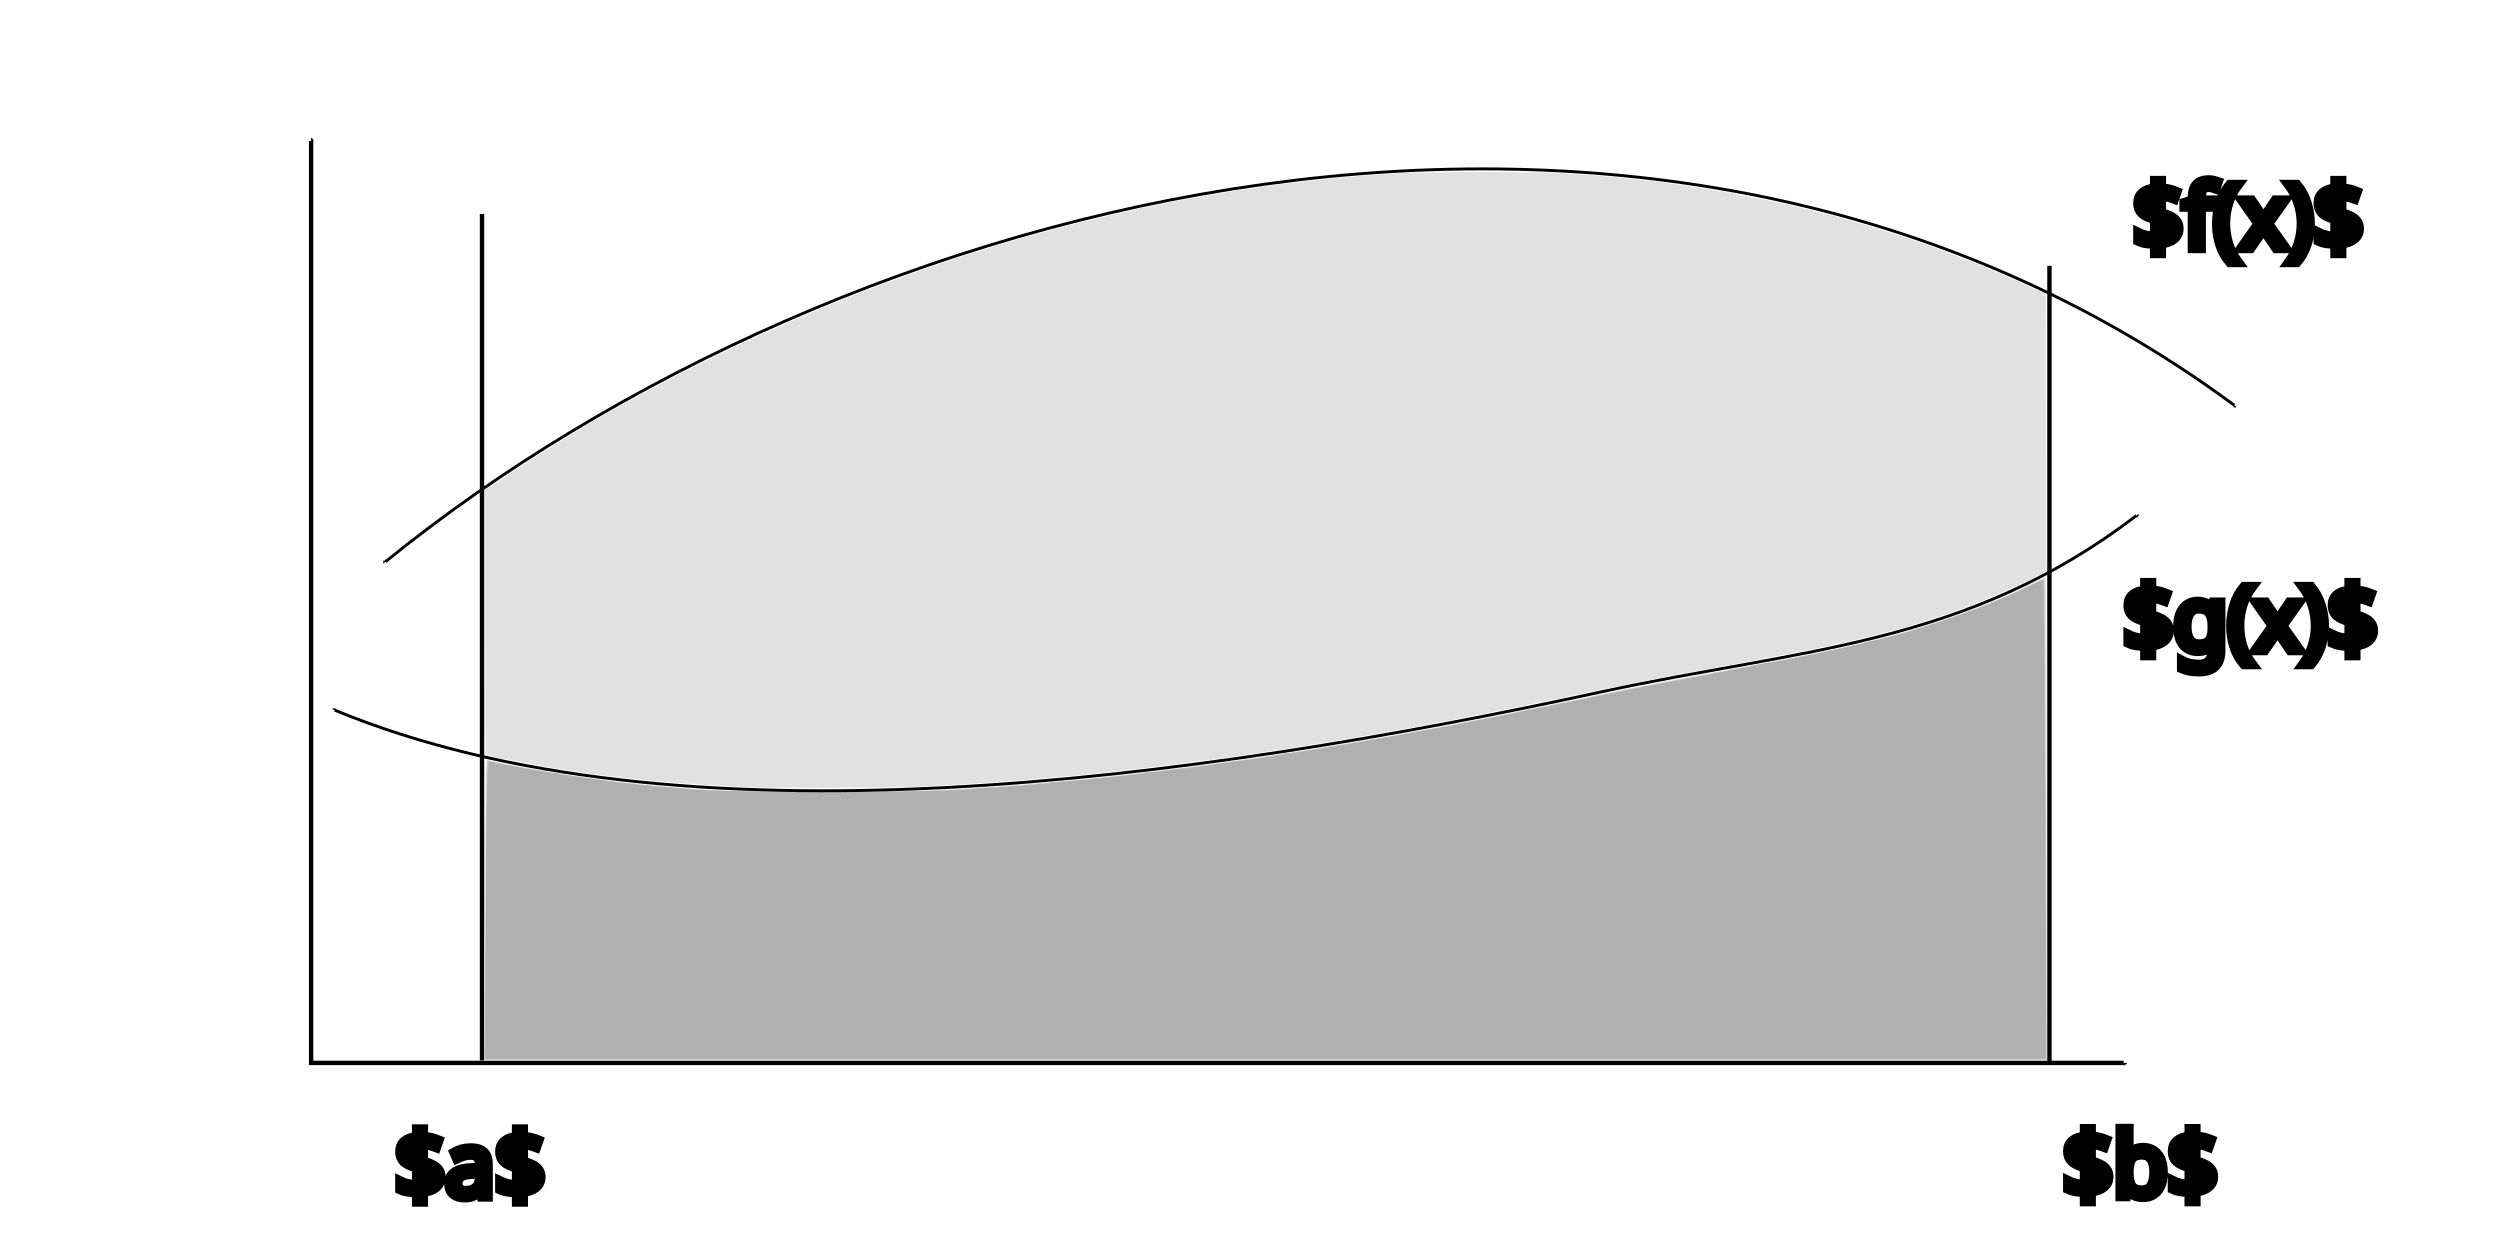
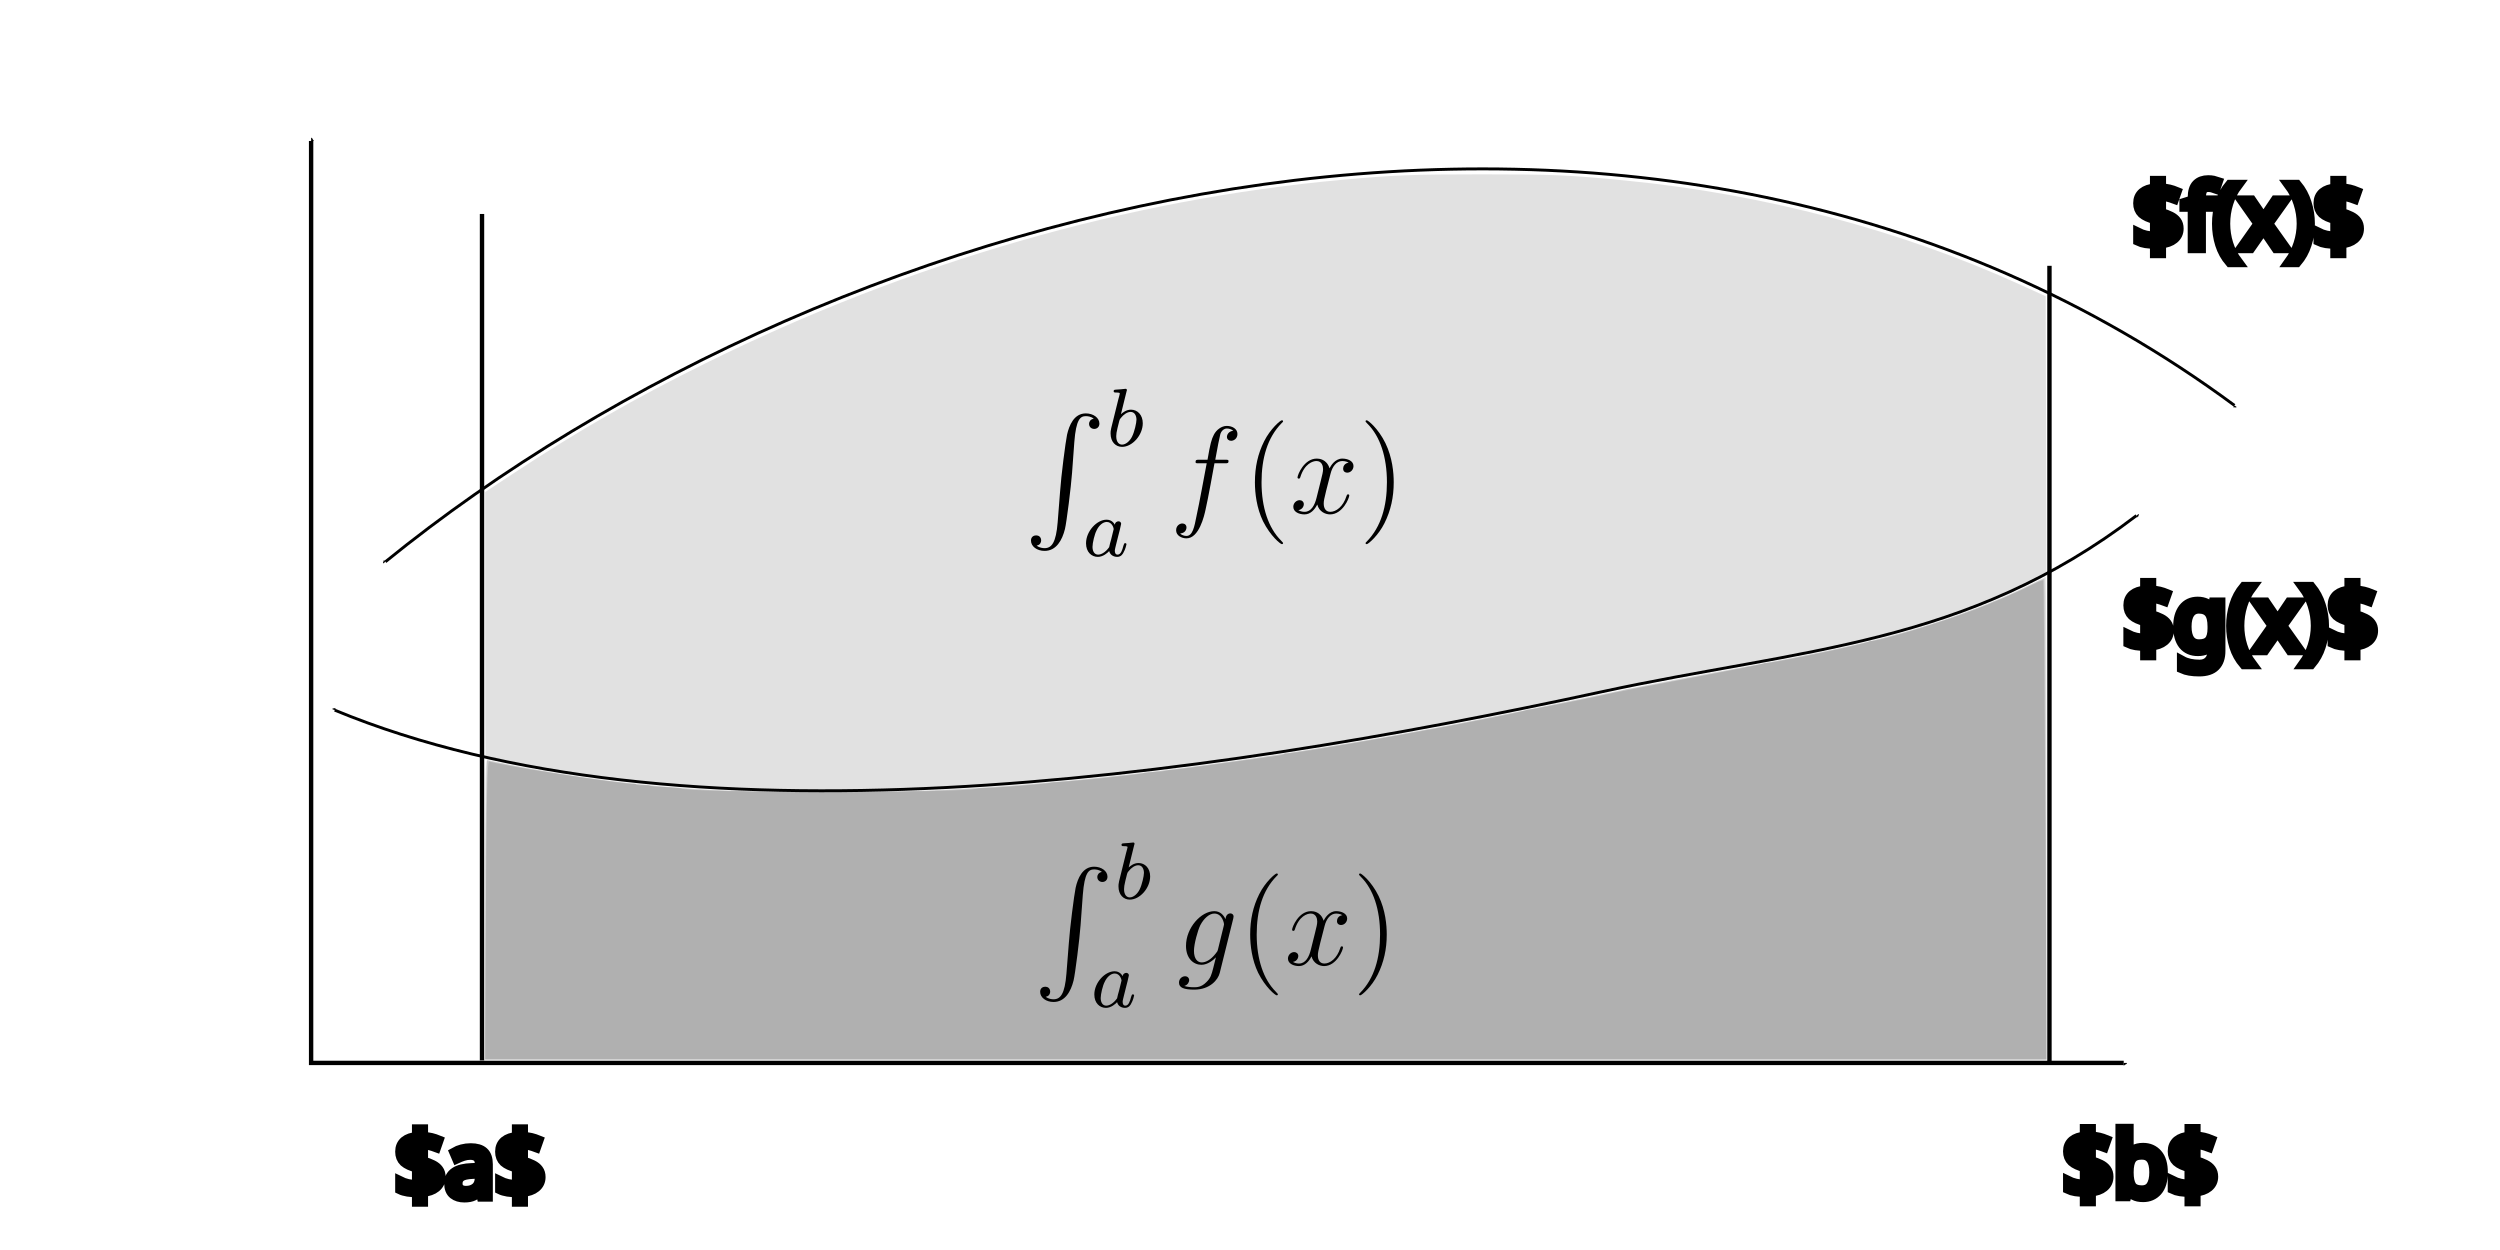
- <svg xmlns="http://www.w3.org/2000/svg" width="240mm" height="120mm" viewBox="0 0 240 120" version="1.1" id="svg8">
+ <svg xmlns="http://www.w3.org/2000/svg" xmlns:xlink="http://www.w3.org/1999/xlink" width="240mm" height="120mm" viewBox="0 0 240 120" version="1.1" id="svg8">
  <defs id="defs2">
    <marker id="marker-arrow-1.5923999999999998" orient="auto-start-reverse" refY="0" refX="0" markerHeight="1.69" markerWidth="0.911">
      <g transform="scale(1.073399)" id="g365">
        <path d="M -1.554,2.072 C -1.425,1.295 0,0.13 0.389,0 0,-0.13 -1.425,-1.295 -1.554,-2.072" style="fill:none;stroke:#000000;stroke-width:0.6;stroke-linecap:round;stroke-linejoin:round;stroke-miterlimit:10;stroke-dasharray:none;stroke-opacity:1" id="path363" />
      </g>
    </marker>
    <marker id="marker-arrow-1.0616" orient="auto-start-reverse" refY="0" refX="0" markerHeight="1.69" markerWidth="0.911">
      <g transform="scale(1.343431)" id="g408">
        <path d="M -1.554,2.072 C -1.425,1.295 0,0.13 0.389,0 0,-0.13 -1.425,-1.295 -1.554,-2.072" style="fill:none;stroke:#000000;stroke-width:0.6;stroke-linecap:round;stroke-linejoin:round;stroke-miterlimit:10;stroke-dasharray:none;stroke-opacity:1" id="path406" />
      </g>
    </marker>
+     <g id="g355">
+       <g id="glyph-0-0" />
+       <g id="glyph-0-1">
+         <path d="M 3.25 10.516 C 3.094 12.484 2.672 13.016 1.984 13.016 C 1.828 13.016 1.469 12.984 1.219 12.766 C 1.562 12.719 1.656 12.438 1.656 12.281 C 1.656 11.922 1.406 11.781 1.172 11.781 C 0.938 11.781 0.672 11.922 0.672 12.281 C 0.672 12.859 1.266 13.281 1.984 13.281 C 3.125 13.281 3.688 12.234 3.953 11.172 C 4.109 10.547 4.547 7.062 4.641 5.734 L 4.859 2.766 C 5.031 0.562 5.438 0.266 5.969 0.266 C 6.094 0.266 6.469 0.281 6.734 0.516 C 6.391 0.562 6.281 0.844 6.281 1 C 6.281 1.344 6.547 1.5 6.781 1.5 C 7.016 1.5 7.281 1.344 7.281 0.984 C 7.281 0.422 6.688 0 5.969 0 C 4.828 0 4.359 1.156 4.156 2.062 C 4.016 2.719 3.578 6.094 3.484 7.547 Z M 3.25 10.516 " id="path331" />
+       </g>
+       <g id="glyph-1-0" />
+       <g id="glyph-1-1">
+         <path d="M 1.938 -5.297 C 1.953 -5.312 1.969 -5.406 1.969 -5.422 C 1.969 -5.453 1.938 -5.531 1.844 -5.531 C 1.812 -5.531 1.562 -5.5 1.391 -5.484 L 0.938 -5.453 C 0.766 -5.438 0.688 -5.438 0.688 -5.297 C 0.688 -5.172 0.797 -5.172 0.891 -5.172 C 1.281 -5.172 1.281 -5.125 1.281 -5.062 C 1.281 -5.016 1.188 -4.688 1.141 -4.516 L 0.453 -1.734 C 0.391 -1.469 0.391 -1.344 0.391 -1.219 C 0.391 -0.391 0.891 0.078 1.5 0.078 C 2.484 0.078 3.5 -1.047 3.5 -2.203 C 3.5 -3 3 -3.516 2.359 -3.516 C 1.906 -3.516 1.562 -3.234 1.391 -3.078 Z M 1.5 -0.141 C 1.219 -0.141 0.938 -0.359 0.938 -0.953 C 0.938 -1.156 0.969 -1.359 1.062 -1.75 C 1.109 -1.969 1.172 -2.203 1.234 -2.438 C 1.281 -2.578 1.281 -2.594 1.375 -2.703 C 1.641 -3.047 2 -3.297 2.328 -3.297 C 2.734 -3.297 2.891 -2.906 2.891 -2.547 C 2.891 -2.25 2.703 -1.391 2.469 -0.922 C 2.266 -0.5 1.875 -0.141 1.5 -0.141 Z M 1.5 -0.141 " id="path335" />
+       </g>
+       <g id="glyph-1-2">
+         <path d="M 3.125 -3.031 C 3.047 -3.172 2.828 -3.516 2.328 -3.516 C 1.391 -3.516 0.344 -2.406 0.344 -1.234 C 0.344 -0.391 0.875 0.078 1.484 0.078 C 2 0.078 2.438 -0.328 2.578 -0.484 C 2.719 0.062 3.266 0.078 3.359 0.078 C 3.734 0.078 3.906 -0.219 3.969 -0.359 C 4.141 -0.641 4.25 -1.109 4.25 -1.141 C 4.25 -1.188 4.219 -1.25 4.125 -1.25 C 4.031 -1.25 4.016 -1.188 3.953 -1 C 3.844 -0.562 3.703 -0.141 3.391 -0.141 C 3.203 -0.141 3.125 -0.297 3.125 -0.516 C 3.125 -0.656 3.203 -0.922 3.25 -1.125 C 3.297 -1.328 3.422 -1.797 3.453 -1.938 L 3.609 -2.547 C 3.656 -2.734 3.734 -3.078 3.734 -3.109 C 3.734 -3.297 3.578 -3.359 3.484 -3.359 C 3.359 -3.359 3.156 -3.281 3.125 -3.031 Z M 2.578 -0.859 C 2.188 -0.312 1.766 -0.141 1.516 -0.141 C 1.141 -0.141 0.969 -0.484 0.969 -0.891 C 0.969 -1.266 1.172 -2.125 1.359 -2.469 C 1.578 -2.953 1.969 -3.297 2.344 -3.297 C 2.859 -3.297 3.016 -2.703 3.016 -2.609 C 3.016 -2.578 2.812 -1.797 2.766 -1.594 C 2.656 -1.219 2.656 -1.203 2.578 -0.859 Z M 2.578 -0.859 " id="path338" />
+       </g>
+       <g id="glyph-2-0" />
+       <g id="glyph-2-1">
+         <path d="M 5.328 -4.812 C 5.562 -4.812 5.672 -4.812 5.672 -5.031 C 5.672 -5.156 5.562 -5.156 5.359 -5.156 L 4.391 -5.156 C 4.609 -6.391 4.781 -7.234 4.875 -7.609 C 4.953 -7.906 5.203 -8.172 5.516 -8.172 C 5.766 -8.172 6.016 -8.062 6.125 -7.953 C 5.672 -7.906 5.516 -7.562 5.516 -7.359 C 5.516 -7.125 5.703 -6.984 5.922 -6.984 C 6.172 -6.984 6.531 -7.188 6.531 -7.641 C 6.531 -8.141 6.031 -8.422 5.5 -8.422 C 4.984 -8.422 4.484 -8.031 4.25 -7.562 C 4.031 -7.141 3.906 -6.719 3.641 -5.156 L 2.828 -5.156 C 2.609 -5.156 2.484 -5.156 2.484 -4.938 C 2.484 -4.812 2.562 -4.812 2.797 -4.812 L 3.562 -4.812 C 3.344 -3.688 2.859 -0.984 2.578 0.281 C 2.375 1.328 2.203 2.203 1.609 2.203 C 1.562 2.203 1.219 2.203 1 1.969 C 1.609 1.922 1.609 1.406 1.609 1.391 C 1.609 1.141 1.438 1 1.203 1 C 0.969 1 0.609 1.203 0.609 1.656 C 0.609 2.172 1.141 2.438 1.609 2.438 C 2.828 2.438 3.328 0.25 3.453 -0.344 C 3.672 -1.266 4.25 -4.453 4.312 -4.812 Z M 5.328 -4.812 " id="path342" />
+       </g>
+       <g id="glyph-2-2">
+         <path d="M 5.672 -4.875 C 5.281 -4.812 5.141 -4.516 5.141 -4.297 C 5.141 -4 5.359 -3.906 5.531 -3.906 C 5.891 -3.906 6.141 -4.219 6.141 -4.547 C 6.141 -5.047 5.562 -5.266 5.062 -5.266 C 4.344 -5.266 3.938 -4.547 3.828 -4.328 C 3.547 -5.219 2.812 -5.266 2.594 -5.266 C 1.375 -5.266 0.734 -3.703 0.734 -3.438 C 0.734 -3.391 0.781 -3.328 0.859 -3.328 C 0.953 -3.328 0.984 -3.406 1 -3.453 C 1.406 -4.781 2.219 -5.031 2.562 -5.031 C 3.094 -5.031 3.203 -4.531 3.203 -4.25 C 3.203 -3.984 3.125 -3.703 2.984 -3.125 L 2.578 -1.5 C 2.406 -0.781 2.062 -0.125 1.422 -0.125 C 1.359 -0.125 1.062 -0.125 0.812 -0.281 C 1.25 -0.359 1.344 -0.719 1.344 -0.859 C 1.344 -1.094 1.156 -1.25 0.938 -1.25 C 0.641 -1.25 0.328 -0.984 0.328 -0.609 C 0.328 -0.109 0.891 0.125 1.406 0.125 C 1.984 0.125 2.391 -0.328 2.641 -0.828 C 2.828 -0.125 3.438 0.125 3.875 0.125 C 5.094 0.125 5.734 -1.453 5.734 -1.703 C 5.734 -1.766 5.688 -1.812 5.625 -1.812 C 5.516 -1.812 5.5 -1.75 5.469 -1.656 C 5.141 -0.609 4.453 -0.125 3.906 -0.125 C 3.484 -0.125 3.266 -0.438 3.266 -0.922 C 3.266 -1.188 3.312 -1.375 3.5 -2.156 L 3.922 -3.797 C 4.094 -4.5 4.5 -5.031 5.062 -5.031 C 5.078 -5.031 5.422 -5.031 5.672 -4.875 Z M 5.672 -4.875 " id="path345" />
+       </g>
+       <g id="glyph-3-0" />
+       <g id="glyph-3-1">
+         <path d="M 3.891 2.906 C 3.891 2.875 3.891 2.844 3.688 2.641 C 2.484 1.438 1.812 -0.531 1.812 -2.969 C 1.812 -5.297 2.375 -7.297 3.766 -8.703 C 3.891 -8.812 3.891 -8.828 3.891 -8.875 C 3.891 -8.938 3.828 -8.969 3.781 -8.969 C 3.625 -8.969 2.641 -8.109 2.062 -6.938 C 1.453 -5.719 1.172 -4.453 1.172 -2.969 C 1.172 -1.906 1.344 -0.484 1.953 0.781 C 2.672 2.219 3.641 3 3.781 3 C 3.828 3 3.891 2.969 3.891 2.906 Z M 3.891 2.906 " id="path349" />
+       </g>
+       <g id="glyph-3-2">
+         <path d="M 3.375 -2.969 C 3.375 -3.891 3.25 -5.359 2.578 -6.75 C 1.875 -8.188 0.891 -8.969 0.766 -8.969 C 0.719 -8.969 0.656 -8.938 0.656 -8.875 C 0.656 -8.828 0.656 -8.812 0.859 -8.609 C 2.062 -7.406 2.719 -5.422 2.719 -2.984 C 2.719 -0.672 2.156 1.328 0.781 2.734 C 0.656 2.844 0.656 2.875 0.656 2.906 C 0.656 2.969 0.719 3 0.766 3 C 0.922 3 1.906 2.141 2.484 0.969 C 3.094 -0.25 3.375 -1.547 3.375 -2.969 Z M 3.375 -2.969 " id="path352" />
+       </g>
+     </g>
+     <g id="g474">
+       <g id="glyph-0-0-6" />
+       <g id="glyph-0-1-7">
+         <path d="M 3.25 10.516 C 3.094 12.484 2.672 13.016 1.984 13.016 C 1.828 13.016 1.469 12.984 1.219 12.766 C 1.562 12.719 1.656 12.438 1.656 12.281 C 1.656 11.922 1.406 11.781 1.172 11.781 C 0.938 11.781 0.672 11.922 0.672 12.281 C 0.672 12.859 1.266 13.281 1.984 13.281 C 3.125 13.281 3.688 12.234 3.953 11.172 C 4.109 10.547 4.547 7.062 4.641 5.734 L 4.859 2.766 C 5.031 0.562 5.438 0.266 5.969 0.266 C 6.094 0.266 6.469 0.281 6.734 0.516 C 6.391 0.562 6.281 0.844 6.281 1 C 6.281 1.344 6.547 1.5 6.781 1.5 C 7.016 1.5 7.281 1.344 7.281 0.984 C 7.281 0.422 6.688 0 5.969 0 C 4.828 0 4.359 1.156 4.156 2.062 C 4.016 2.719 3.578 6.094 3.484 7.547 Z M 3.25 10.516 " id="path450" />
+       </g>
+       <g id="glyph-1-0-5" />
+       <g id="glyph-1-1-3">
+         <path d="M 1.938 -5.297 C 1.953 -5.312 1.969 -5.406 1.969 -5.422 C 1.969 -5.453 1.938 -5.531 1.844 -5.531 C 1.812 -5.531 1.562 -5.5 1.391 -5.484 L 0.938 -5.453 C 0.766 -5.438 0.688 -5.438 0.688 -5.297 C 0.688 -5.172 0.797 -5.172 0.891 -5.172 C 1.281 -5.172 1.281 -5.125 1.281 -5.062 C 1.281 -5.016 1.188 -4.688 1.141 -4.516 L 0.453 -1.734 C 0.391 -1.469 0.391 -1.344 0.391 -1.219 C 0.391 -0.391 0.891 0.078 1.5 0.078 C 2.484 0.078 3.5 -1.047 3.5 -2.203 C 3.5 -3 3 -3.516 2.359 -3.516 C 1.906 -3.516 1.562 -3.234 1.391 -3.078 Z M 1.5 -0.141 C 1.219 -0.141 0.938 -0.359 0.938 -0.953 C 0.938 -1.156 0.969 -1.359 1.062 -1.75 C 1.109 -1.969 1.172 -2.203 1.234 -2.438 C 1.281 -2.578 1.281 -2.594 1.375 -2.703 C 1.641 -3.047 2 -3.297 2.328 -3.297 C 2.734 -3.297 2.891 -2.906 2.891 -2.547 C 2.891 -2.25 2.703 -1.391 2.469 -0.922 C 2.266 -0.5 1.875 -0.141 1.5 -0.141 Z M 1.5 -0.141 " id="path454" />
+       </g>
+       <g id="glyph-1-2-5">
+         <path d="M 3.125 -3.031 C 3.047 -3.172 2.828 -3.516 2.328 -3.516 C 1.391 -3.516 0.344 -2.406 0.344 -1.234 C 0.344 -0.391 0.875 0.078 1.484 0.078 C 2 0.078 2.438 -0.328 2.578 -0.484 C 2.719 0.062 3.266 0.078 3.359 0.078 C 3.734 0.078 3.906 -0.219 3.969 -0.359 C 4.141 -0.641 4.25 -1.109 4.25 -1.141 C 4.25 -1.188 4.219 -1.25 4.125 -1.25 C 4.031 -1.25 4.016 -1.188 3.953 -1 C 3.844 -0.562 3.703 -0.141 3.391 -0.141 C 3.203 -0.141 3.125 -0.297 3.125 -0.516 C 3.125 -0.656 3.203 -0.922 3.25 -1.125 C 3.297 -1.328 3.422 -1.797 3.453 -1.938 L 3.609 -2.547 C 3.656 -2.734 3.734 -3.078 3.734 -3.109 C 3.734 -3.297 3.578 -3.359 3.484 -3.359 C 3.359 -3.359 3.156 -3.281 3.125 -3.031 Z M 2.578 -0.859 C 2.188 -0.312 1.766 -0.141 1.516 -0.141 C 1.141 -0.141 0.969 -0.484 0.969 -0.891 C 0.969 -1.266 1.172 -2.125 1.359 -2.469 C 1.578 -2.953 1.969 -3.297 2.344 -3.297 C 2.859 -3.297 3.016 -2.703 3.016 -2.609 C 3.016 -2.578 2.812 -1.797 2.766 -1.594 C 2.656 -1.219 2.656 -1.203 2.578 -0.859 Z M 2.578 -0.859 " id="path457" />
+       </g>
+       <g id="glyph-2-0-6" />
+       <g id="glyph-2-1-2">
+         <path d="M 4.047 -1.516 C 4 -1.328 3.969 -1.281 3.812 -1.094 C 3.328 -0.469 2.828 -0.234 2.453 -0.234 C 2.062 -0.234 1.688 -0.547 1.688 -1.375 C 1.688 -2.016 2.047 -3.344 2.312 -3.891 C 2.656 -4.547 3.188 -5.031 3.688 -5.031 C 4.484 -5.031 4.641 -4.047 4.641 -3.984 L 4.609 -3.812 Z M 4.781 -4.484 C 4.625 -4.828 4.297 -5.266 3.688 -5.266 C 2.391 -5.266 0.906 -3.641 0.906 -1.859 C 0.906 -0.609 1.656 0 2.422 0 C 3.062 0 3.625 -0.5 3.844 -0.734 L 3.578 0.328 C 3.406 0.984 3.328 1.297 2.906 1.703 C 2.422 2.203 1.953 2.203 1.703 2.203 C 1.344 2.203 1.047 2.172 0.734 2.078 C 1.125 1.969 1.219 1.641 1.219 1.5 C 1.219 1.312 1.078 1.125 0.812 1.125 C 0.531 1.125 0.219 1.359 0.219 1.75 C 0.219 2.25 0.703 2.438 1.719 2.438 C 3.266 2.438 4.062 1.453 4.219 0.797 L 5.547 -4.547 C 5.578 -4.703 5.578 -4.719 5.578 -4.75 C 5.578 -4.906 5.453 -5.047 5.266 -5.047 C 4.984 -5.047 4.812 -4.812 4.781 -4.484 Z M 4.781 -4.484 " id="path461" />
+       </g>
+       <g id="glyph-2-2-9">
+         <path d="M 5.672 -4.875 C 5.281 -4.812 5.141 -4.516 5.141 -4.297 C 5.141 -4 5.359 -3.906 5.531 -3.906 C 5.891 -3.906 6.141 -4.219 6.141 -4.547 C 6.141 -5.047 5.562 -5.266 5.062 -5.266 C 4.344 -5.266 3.938 -4.547 3.828 -4.328 C 3.547 -5.219 2.812 -5.266 2.594 -5.266 C 1.375 -5.266 0.734 -3.703 0.734 -3.438 C 0.734 -3.391 0.781 -3.328 0.859 -3.328 C 0.953 -3.328 0.984 -3.406 1 -3.453 C 1.406 -4.781 2.219 -5.031 2.562 -5.031 C 3.094 -5.031 3.203 -4.531 3.203 -4.25 C 3.203 -3.984 3.125 -3.703 2.984 -3.125 L 2.578 -1.5 C 2.406 -0.781 2.062 -0.125 1.422 -0.125 C 1.359 -0.125 1.062 -0.125 0.812 -0.281 C 1.25 -0.359 1.344 -0.719 1.344 -0.859 C 1.344 -1.094 1.156 -1.25 0.938 -1.25 C 0.641 -1.25 0.328 -0.984 0.328 -0.609 C 0.328 -0.109 0.891 0.125 1.406 0.125 C 1.984 0.125 2.391 -0.328 2.641 -0.828 C 2.828 -0.125 3.438 0.125 3.875 0.125 C 5.094 0.125 5.734 -1.453 5.734 -1.703 C 5.734 -1.766 5.688 -1.812 5.625 -1.812 C 5.516 -1.812 5.5 -1.75 5.469 -1.656 C 5.141 -0.609 4.453 -0.125 3.906 -0.125 C 3.484 -0.125 3.266 -0.438 3.266 -0.922 C 3.266 -1.188 3.312 -1.375 3.5 -2.156 L 3.922 -3.797 C 4.094 -4.5 4.5 -5.031 5.062 -5.031 C 5.078 -5.031 5.422 -5.031 5.672 -4.875 Z M 5.672 -4.875 " id="path464" />
+       </g>
+       <g id="glyph-3-0-1" />
+       <g id="glyph-3-1-2">
+         <path d="M 3.891 2.906 C 3.891 2.875 3.891 2.844 3.688 2.641 C 2.484 1.438 1.812 -0.531 1.812 -2.969 C 1.812 -5.297 2.375 -7.297 3.766 -8.703 C 3.891 -8.812 3.891 -8.828 3.891 -8.875 C 3.891 -8.938 3.828 -8.969 3.781 -8.969 C 3.625 -8.969 2.641 -8.109 2.062 -6.938 C 1.453 -5.719 1.172 -4.453 1.172 -2.969 C 1.172 -1.906 1.344 -0.484 1.953 0.781 C 2.672 2.219 3.641 3 3.781 3 C 3.828 3 3.891 2.969 3.891 2.906 Z M 3.891 2.906 " id="path468" />
+       </g>
+       <g id="glyph-3-2-7">
+         <path d="M 3.375 -2.969 C 3.375 -3.891 3.25 -5.359 2.578 -6.75 C 1.875 -8.188 0.891 -8.969 0.766 -8.969 C 0.719 -8.969 0.656 -8.938 0.656 -8.875 C 0.656 -8.828 0.656 -8.812 0.859 -8.609 C 2.062 -7.406 2.719 -5.422 2.719 -2.984 C 2.719 -0.672 2.156 1.328 0.781 2.734 C 0.656 2.844 0.656 2.875 0.656 2.906 C 0.656 2.969 0.719 3 0.766 3 C 0.922 3 1.906 2.141 2.484 0.969 C 3.094 -0.25 3.375 -1.547 3.375 -2.969 Z M 3.375 -2.969 " id="path471" />
+       </g>
+     </g>
  </defs>
  <g id="layer1" transform="translate(0,-177)">
    <path style="fill:none;stroke:black;stroke-width:0.421;fill-opacity:1;marker-end:url(#marker-arrow-1.5923999999999998);marker-start:url(#marker-arrow-1.5923999999999998);stroke-dasharray:none;stroke-opacity:1" d="m 29.867,190.534 v 88.506 H 203.877" id="path185" />
    <text xml:space="preserve" style="font-size:8.467px;font-family:nerd;-inkscape-font-specification:nerd;fill:none;stroke:#000000;stroke-width:1" x="198.021" y="291.825" id="text241">
      <tspan id="tspan239" style="stroke-width:1" x="198.021" y="291.825">$b$</tspan>
    </text>
    <text xml:space="preserve" style="font-size:8.467px;font-family:nerd;-inkscape-font-specification:nerd;fill:none;stroke:#000000;stroke-width:1" x="37.906" y="291.86" id="text295">
      <tspan id="tspan293" style="stroke-width:1" x="37.906" y="291.86">$a$</tspan>
    </text>
    <path style="fill:none;fill-opacity:1;stroke:#000000;stroke-width:0.421;stroke-dasharray:none;stroke-opacity:1;marker-start:none;marker-end:none" d="M 46.273,278.799 V 197.541" id="path360" />
    <path style="fill:none;fill-opacity:1;stroke:#000000;stroke-width:0.421;stroke-dasharray:none;stroke-opacity:1;marker-start:none;marker-end:none" d="M 196.748,279.085 V 202.518" id="path362" />
    <text xml:space="preserve" style="font-size:8.467px;font-family:nerd;-inkscape-font-specification:nerd;fill:none;stroke:#000000;stroke-width:1" x="204.755" y="200.804" id="text366">
      <tspan id="tspan364" style="stroke-width:1" x="204.755" y="200.804">$f(x)$</tspan>
    </text>
    <text xml:space="preserve" style="font-size:8.467px;font-family:nerd;-inkscape-font-specification:nerd;fill:none;stroke:#000000;stroke-width:1" x="203.812" y="239.407" id="text370">
      <tspan id="tspan368" style="stroke-width:1" x="203.812" y="239.407">$g(x)$</tspan>
    </text>
    <path style="fill:none;stroke:black;stroke-width:0.281;stroke-linecap:butt;stroke-linejoin:miter;stroke-opacity:1;fill-opacity:1;marker-end:url(#marker-arrow-1.0616);marker-start:url(#marker-arrow-1.0616);stroke-dasharray:none" d="m 32.132,245.173 c 33.148,13.708 82.558,6.707 121.668,-1.768 19.155,-4.151 34.936,-4.394 51.3,-16.909" id="path532" />
    <path style="fill:none;stroke:black;stroke-width:0.281;stroke-linecap:butt;stroke-linejoin:miter;stroke-opacity:1;fill-opacity:1;marker-end:url(#marker-arrow-1.0616);marker-start:url(#marker-arrow-1.0616);stroke-dasharray:none" d="M 36.998,230.929 C 80.733,195.422 158.887,174.824 214.51,215.918" id="path601" />
    <path style="fill:black;fill-opacity:0.12;stroke:none;stroke-width:0.531;stroke-dasharray:none;stroke-opacity:1;marker-start:none;marker-end:none" d="m 176.053,329.941 c 0,-51.66 0.045,-54.477 0.87,-54.239 2.309,0.667 11.356,2.432 20.537,4.005 32.921,5.64 60.457,7.736 101.68,7.739 28.568,0.002 45.559,-0.684 74.35,-3.002 54.805,-4.412 118.962,-14.1 186.248,-28.125 35.148,-7.326 44.566,-9.191 67.636,-13.392 27.238,-4.96 41.005,-7.791 54.457,-11.196 20.699,-5.24 39.623,-12.052 55.216,-19.877 2.718,-1.364 5.058,-2.48 5.2,-2.48 0.142,0 0.258,39.388 0.258,87.529 V 384.431 H 459.278 176.053 Z" id="path1096" transform="matrix(0.2645833,0,0,0.2645833,0,177)" />
-     <path style="fill:#000000;fill-opacity:0.12;stroke:none;stroke-width:0.264;stroke-dasharray:none;stroke-opacity:1;marker-start:none;marker-end:none" d="m 270.793,285.631 c -34.192,-1.631 -59.619,-4.549 -85.787,-9.844 -4.786,-0.968 -8.758,-1.761 -8.827,-1.761 -0.069,0 -0.126,-21.674 -0.126,-48.164 v -48.164 l 10.568,-6.957 c 23.516,-15.48 43.488,-26.926 69.252,-39.69 74.101,-36.711 153.313,-59.556 231.007,-66.621 19.126,-1.739 25.67,-1.997 50.727,-2 25.986,-0.003 31.698,0.244 52.219,2.259 50.36,4.944 99.751,17.996 143.478,37.915 l 8.952,4.078 0.127,50.236 0.127,50.236 -2.862,1.568 c -8.245,4.516 -24.835,11.377 -37.426,15.477 -19.883,6.475 -36.456,10.179 -84.794,18.953 -9.026,1.638 -22.454,4.233 -29.839,5.766 -32.321,6.71 -55.734,11.421 -69.377,13.96 -68.661,12.779 -128.848,20.088 -185.999,22.587 -9.861,0.431 -53.413,0.551 -61.419,0.169 z" id="path1173" transform="matrix(0.2645833,0,0,0.2645833,0,177)" />
+     <path style="fill:#000000;fill-opacity:0.12;stroke:none;stroke-width:0.07;stroke-dasharray:none;stroke-opacity:1;marker-start:none;marker-end:none" d="m 71.647,252.79 c -9.047,-0.432 -15.774,-1.204 -22.698,-2.605 -1.266,-0.256 -2.317,-0.466 -2.336,-0.466 -0.018,0 -0.033,-5.735 -0.033,-12.743 v -12.743 l 2.796,-1.841 c 6.222,-4.096 11.506,-7.124 18.323,-10.501 19.606,-9.713 40.564,-15.757 61.121,-17.627 5.06,-0.46 6.792,-0.528 13.422,-0.529 6.876,-8e-4 8.387,0.065 13.816,0.598 13.324,1.308 26.393,4.761 37.962,10.032 l 2.369,1.079 0.034,13.292 0.034,13.292 -0.757,0.415 c -2.182,1.195 -6.571,3.01 -9.902,4.095 -5.261,1.713 -9.646,2.693 -22.435,5.015 -2.388,0.433 -5.941,1.12 -7.895,1.526 -8.552,1.775 -14.746,3.022 -18.356,3.694 -18.167,3.381 -34.091,5.315 -49.212,5.976 -2.609,0.114 -14.132,0.146 -16.251,0.045 z" id="path1173" />
    <path style="fill:#000000;fill-opacity:0.12;stroke:none;stroke-width:0.264;stroke-dasharray:none;stroke-opacity:1;marker-start:none;marker-end:none" d="m 176.053,347.008 c 4.4e-4,-20.583 0.149,-44.996 0.33,-54.251 l 0.329,-16.827 1.286,0.275 c 17.369,3.712 40.972,7.287 59.225,8.971 19.262,1.777 25.844,1.998 59.928,2.014 31.023,0.014 41.522,-0.171 53.711,-0.946 2.188,-0.139 5.993,-0.376 8.455,-0.526 19.656,-1.197 54.692,-4.81 77.544,-7.997 4.945,-0.69 9.885,-1.362 10.98,-1.494 9.57,-1.156 51.361,-7.945 64.155,-10.422 3.556,-0.688 7.36,-1.368 8.455,-1.511 1.094,-0.142 11.277,-2.144 22.628,-4.448 11.351,-2.304 21.217,-4.293 21.924,-4.419 4.319,-0.772 23.709,-4.845 24.327,-5.11 0.41,-0.176 0.887,-0.293 1.058,-0.261 0.172,0.032 3.753,-0.61 7.957,-1.427 4.205,-0.817 15.478,-2.941 25.051,-4.72 35.918,-6.673 50.34,-9.715 64.901,-13.688 3.966,-1.082 7.547,-2.109 7.957,-2.282 0.41,-0.173 1.042,-0.375 1.404,-0.449 0.912,-0.187 11.496,-3.709 13.019,-4.332 0.684,-0.28 1.467,-0.564 1.741,-0.632 0.274,-0.068 1.169,-0.403 1.989,-0.746 0.821,-0.343 1.716,-0.673 1.989,-0.735 0.274,-0.061 1.393,-0.487 2.487,-0.945 1.094,-0.458 1.989,-0.783 1.989,-0.723 0,0.061 0.559,-0.196 1.243,-0.571 0.684,-0.375 1.467,-0.726 1.741,-0.781 0.989,-0.197 8.558,-3.591 13.107,-5.878 2.559,-1.286 4.729,-2.262 4.824,-2.167 0.094,0.094 0.331,39.384 0.526,87.311 l 0.354,87.14 H 459.359 176.053 Z" id="path1175" transform="matrix(0.2645833,0,0,0.2645833,0,177)" />
    <path style="fill:#000000;fill-opacity:0.12;stroke:none;stroke-width:0.264;stroke-dasharray:none;stroke-opacity:1;marker-start:none;marker-end:none" d="m 176.243,335.569 c 0.324,-48.488 0.574,-59.755 1.316,-59.297 1.831,1.131 48.959,8.462 51.831,8.062 0.752,-0.105 1.368,0.016 1.368,0.269 0,0.253 1.119,0.382 2.487,0.287 1.368,-0.095 2.543,-0.012 2.611,0.184 0.068,0.196 2.586,0.42 5.595,0.497 3.009,0.077 5.588,0.296 5.731,0.486 1.3,1.72 103.082,1.774 107.41,0.057 0.41,-0.163 1.391,-0.244 2.179,-0.18 2.095,0.169 23.886,-1.55 24.179,-1.907 0.137,-0.167 1.815,-0.333 3.73,-0.368 4.33,-0.08 29.749,-2.716 30.088,-3.121 0.137,-0.163 1.815,-0.356 3.73,-0.429 1.915,-0.073 3.817,-0.259 4.227,-0.413 0.41,-0.154 1.977,-0.364 3.481,-0.466 1.504,-0.102 10.121,-1.225 19.147,-2.496 9.026,-1.271 17.363,-2.429 18.525,-2.574 1.162,-0.145 2.114,-0.452 2.114,-0.681 0,-0.229 0.306,-0.3 0.681,-0.156 1.952,0.749 86.764,-14.58 87.254,-15.77 0.086,-0.209 0.431,-0.275 0.767,-0.146 0.537,0.206 22.834,-4.146 30.905,-6.031 1.641,-0.383 14.509,-2.864 28.596,-5.512 14.087,-2.648 25.683,-4.992 25.769,-5.207 0.086,-0.216 0.459,-0.276 0.829,-0.135 1.227,0.471 37.174,-7.049 37.476,-7.84 0.092,-0.24 0.369,-0.312 0.617,-0.159 1.071,0.662 23.616,-6.076 36.765,-10.988 6.739,-2.517 16.665,-6.789 21.809,-9.384 2.011,-1.015 3.776,-1.726 3.922,-1.58 0.22,0.22 0.997,113.985 1.096,160.559 l 0.028,13.303 H 459.21 175.916 Z" id="path1208" transform="matrix(0.2645833,0,0,0.2645833,0,177)" />
+     <use xlink:href="#glyph-0-1" x="11.955" y="14.335" id="use359" transform="matrix(0.9939183,0,0,0.9939183,86.42322,202.4383)" style="fill:#000000;fill-opacity:1" />
+     <use xlink:href="#glyph-1-1" x="19.925" y="17.49" id="use363" transform="matrix(0.9939183,0,0,0.9939183,86.42322,202.4383)" style="fill:#000000;fill-opacity:1" />
+     <use xlink:href="#glyph-1-2" x="17.601" y="28.117" id="use367" transform="matrix(0.9939183,0,0,0.9939183,86.42322,202.4383)" style="fill:#000000;fill-opacity:1" />
+     <use xlink:href="#glyph-2-1" x="26.038" y="23.966" id="use371" transform="matrix(0.9939183,0,0,0.9939183,86.42322,202.4383)" style="fill:#000000;fill-opacity:1" />
+     <use xlink:href="#glyph-3-1" x="33.085" y="23.966" id="use375" transform="matrix(0.9939183,0,0,0.9939183,86.42322,202.4383)" style="fill:#000000;fill-opacity:1" />
+     <use xlink:href="#glyph-2-2" x="37.637" y="23.966" id="use379" transform="matrix(0.9939183,0,0,0.9939183,86.42322,202.4383)" style="fill:#000000;fill-opacity:1" />
+     <use xlink:href="#glyph-3-2" x="44.289" y="23.966" id="use383" transform="matrix(0.9939183,0,0,0.9939183,86.42322,202.4383)" style="fill:#000000;fill-opacity:1" />
+     <use xlink:href="#glyph-0-1-7" x="11.955" y="14.335" id="use478" transform="matrix(0.9778881,0,0,0.9778881,87.50726,246.1849)" style="fill:#000000;fill-opacity:1" />
+     <use xlink:href="#glyph-1-1-3" x="19.925" y="17.49" id="use482" transform="matrix(0.9778881,0,0,0.9778881,87.50726,246.1849)" style="fill:#000000;fill-opacity:1" />
+     <use xlink:href="#glyph-1-2-5" x="17.601" y="28.117" id="use486" transform="matrix(0.9778881,0,0,0.9778881,87.50726,246.1849)" style="fill:#000000;fill-opacity:1" />
+     <use xlink:href="#glyph-2-1-2" x="26.038" y="23.966" id="use490" transform="matrix(0.9778881,0,0,0.9778881,87.50726,246.1849)" style="fill:#000000;fill-opacity:1" />
+     <use xlink:href="#glyph-3-1-2" x="32.073" y="23.966" id="use494" transform="matrix(0.9778881,0,0,0.9778881,87.50726,246.1849)" style="fill:#000000;fill-opacity:1" />
+     <use xlink:href="#glyph-2-2-9" x="36.625" y="23.966" id="use498" transform="matrix(0.9778881,0,0,0.9778881,87.50726,246.1849)" style="fill:#000000;fill-opacity:1" />
+     <use xlink:href="#glyph-3-2-7" x="43.277" y="23.966" id="use502" transform="matrix(0.9778881,0,0,0.9778881,87.50726,246.1849)" style="fill:#000000;fill-opacity:1" />
  </g>
</svg>
